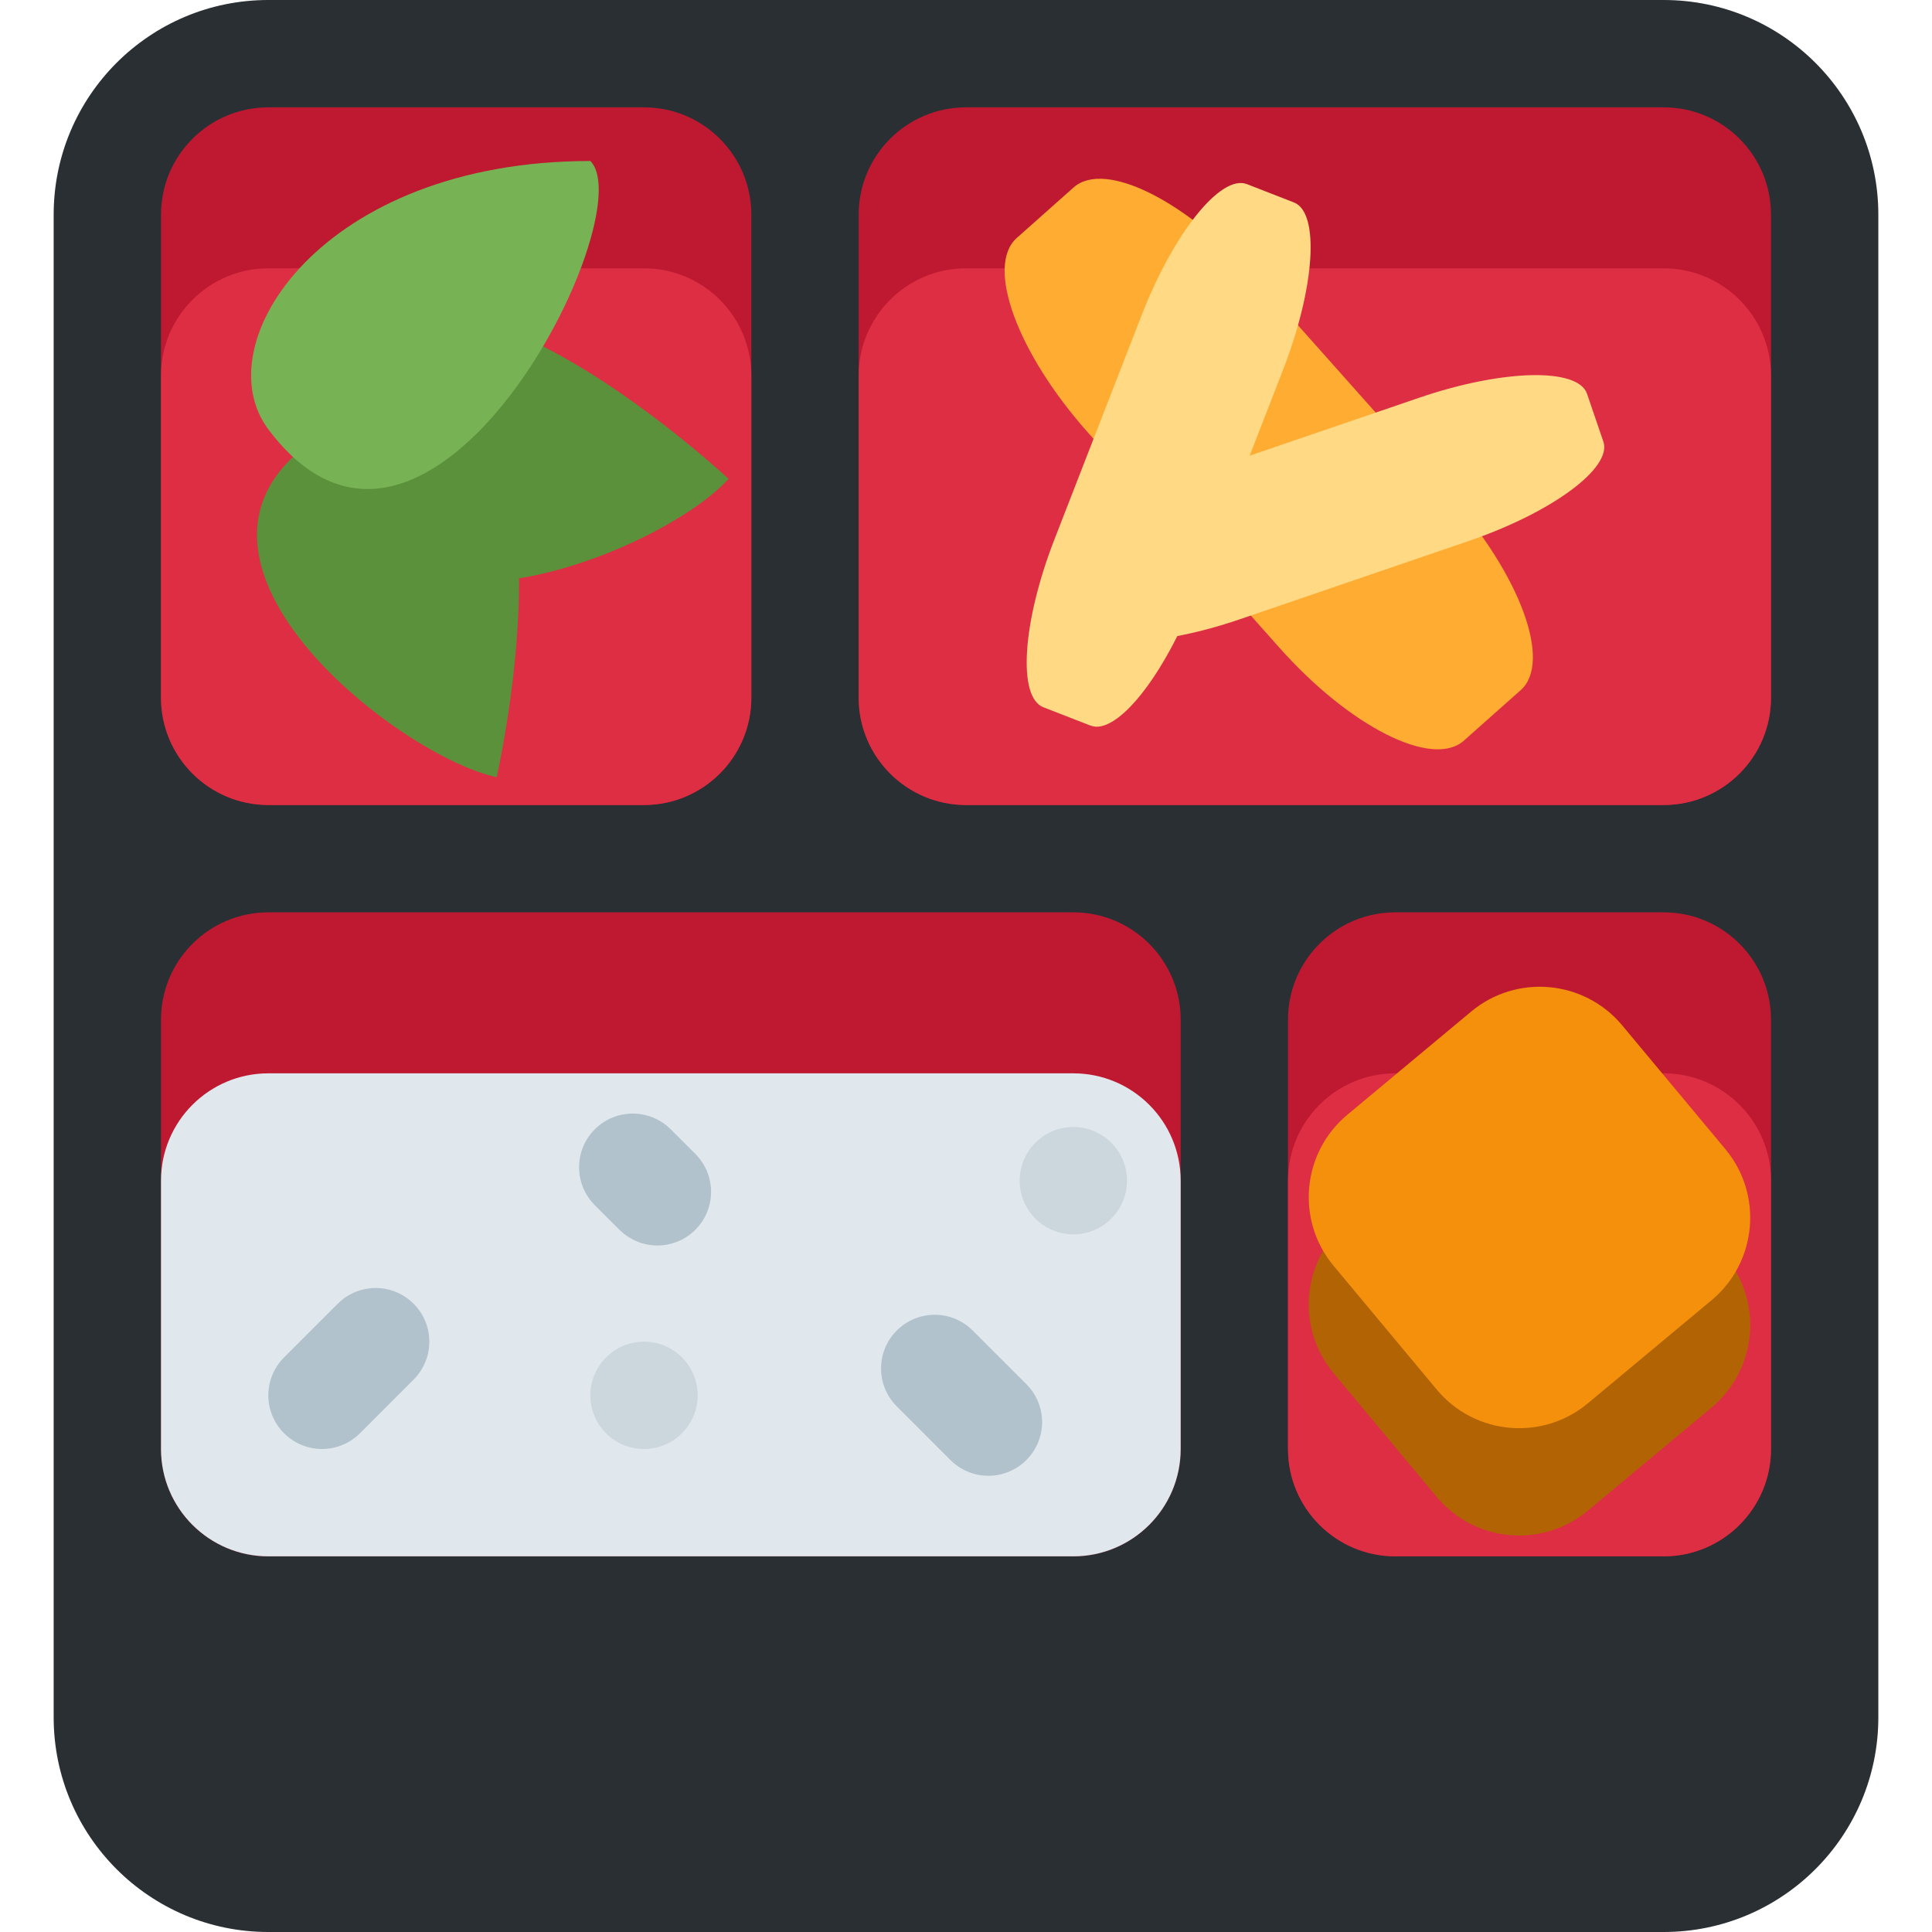
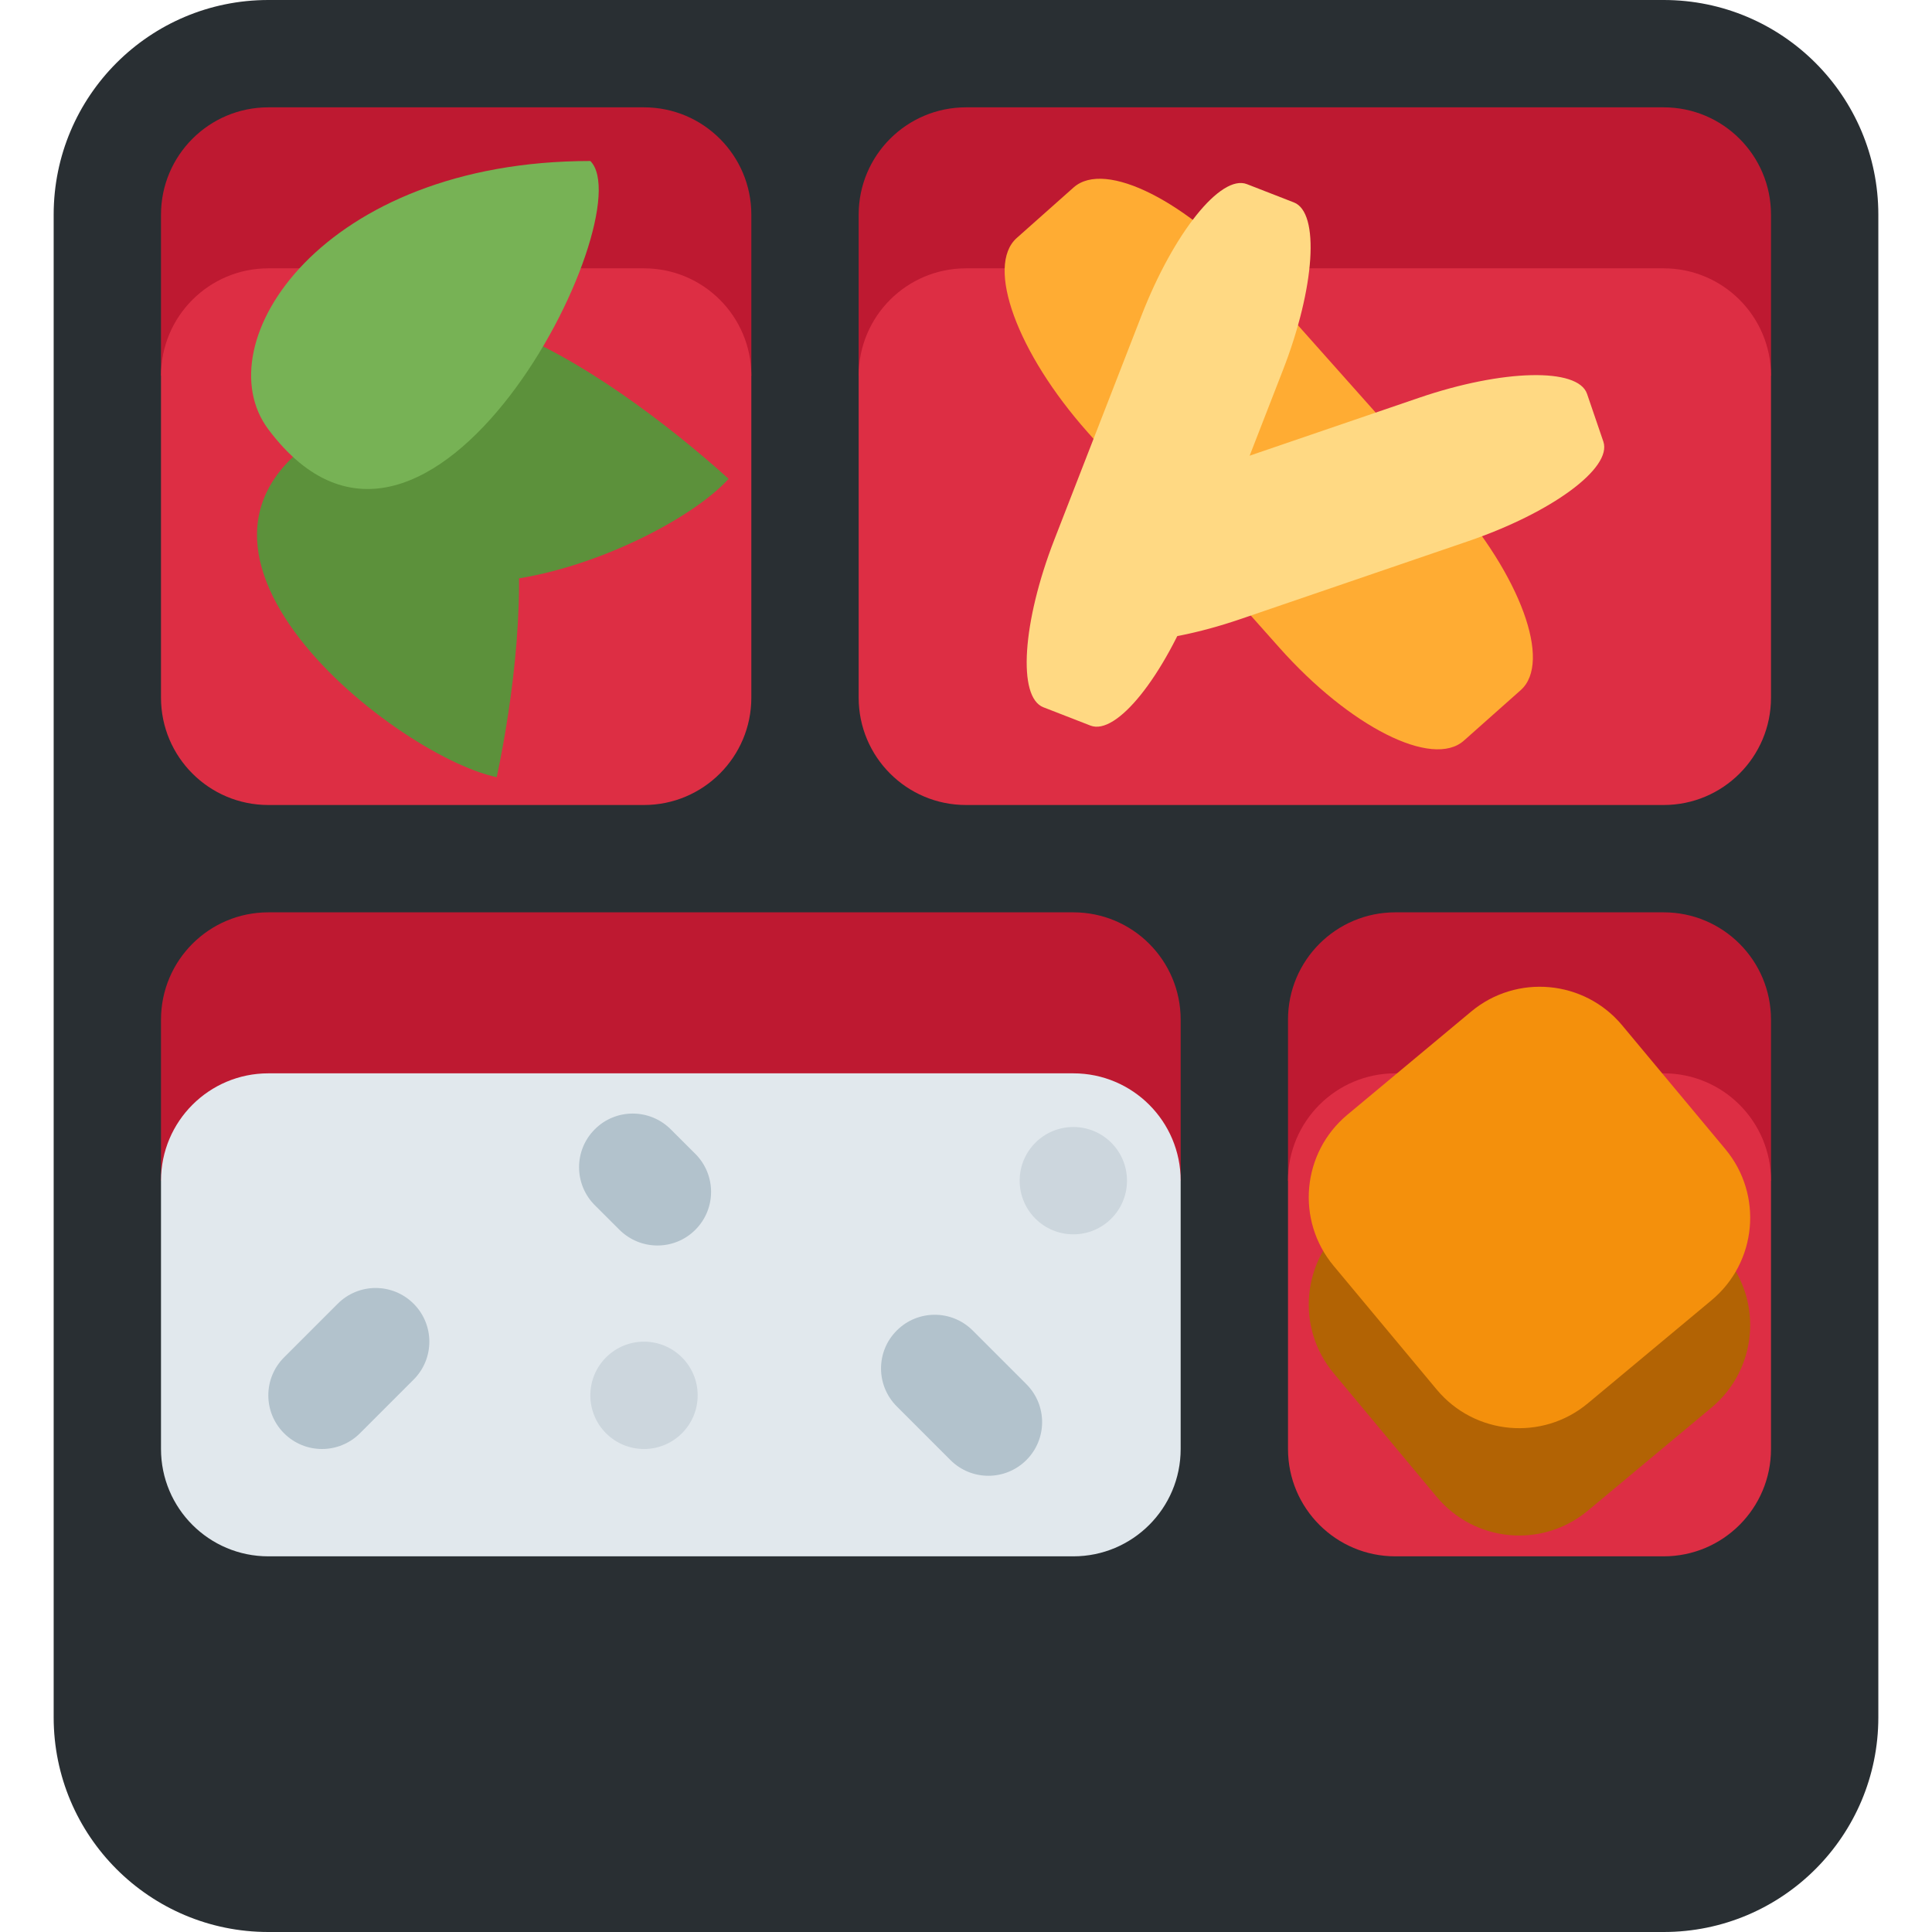
<svg xmlns="http://www.w3.org/2000/svg" viewBox="0 0 36 36">
-   <path fill="#292F33" d="M31 0H5C2.791 0 1 1.791 1 4v28c0 2.209 1.791 4 4 4h26c2.209 0 4-1.791 4-4V4c0-2.209-1.791-4-4-4z" />
+   <path fill="#292f33" d="M 1,4 a 4,4 0 01 4,-4 h26 a 4,4 0 01 4,4 v28 a 4,4 0 01 -4,4 h-26 a 4,4 0 01 -4,-4 v-28 Z" />
  <path fill="#292F33" d="M14 11c0 2.209-1.791 4-4 4H9c-2.209 0-4-1.791-4-4V9c0-2.209 1.791-4 4-4h1c2.209 0 4 1.791 4 4v2z" />
-   <path fill="#BE1931" d="M22 27c0 1.104-.896 2-2 2H5c-1.104 0-2-.896-2-2v-8c0-1.104.896-2 2-2h15c1.104 0 2 .896 2 2v8zm11-8c0-1.104-.896-2-2-2h-5c-1.104 0-2 .896-2 2v8c0 1.104.896 2 2 2h5c1.104 0 2-.896 2-2v-8zM16 4c0-1.104.896-2 2-2h13c1.104 0 2 .896 2 2v9c0 1.104-.896 2-2 2H18c-1.104 0-2-.896-2-2V4zm-2 9c0 1.104-.896 2-2 2H5c-1.104 0-2-.896-2-2V4c0-1.104.896-2 2-2h7c1.104 0 2 .896 2 2v9z" />
-   <path fill="#DD2E44" d="M14 13c0 1.104-.896 2-2 2H5c-1.104 0-2-.896-2-2V7c0-1.104.896-2 2-2h7c1.104 0 2 .896 2 2v6zm19 0c0 1.104-.896 2-2 2H18c-1.104 0-2-.896-2-2V7c0-1.104.896-2 2-2h13c1.104 0 2 .896 2 2v6z" />
-   <path fill="#E1E8ED" d="M22 27c0 1.104-.896 2-2 2H5c-1.104 0-2-.896-2-2v-5c0-1.104.896-2 2-2h15c1.104 0 2 .896 2 2v5z" />
-   <path fill="#DD2E44" d="M33 27c0 1.104-.896 2-2 2h-5c-1.104 0-2-.896-2-2v-5c0-1.104.896-2 2-2h5c1.104 0 2 .896 2 2v5z" />
+   <path fill="#be1931" d="M 3,19 a 2,2 0 01 2,-2 h15 a 2,2 0 01 2,2 v3 h-19 Z" />
+   <path fill="#be1931" d="M 24,19 a 2,2 0 01 2,-2 h5 a 2,2 0 01 2,2 v3 h-9 Z" />
+   <path fill="#be1931" d="M 16,4 a 2,2 0 01 2,-2 h13 a 2,2 0 01 2,2 v3 h-17 Z" />
+   <path fill="#be1931" d="M 3,4 a 2,2 0 01 2,-2 h7 a 2,2 0 01 2,2 v3 h-11 Z" />
+   <path fill="#dd2e44" d="M 3,7 a 2,2 0 01 2,-2 h7 a 2,2 0 01 2,2 v6 a 2,2 0 01 -2,2 h-7 a 2,2 0 01 -2,-2 v-6 Z" />
+   <path fill="#dd2e44" d="M 16,7 a 2,2 0 01 2,-2 h13 a 2,2 0 01 2,2 v6 a 2,2 0 01 -2,2 h-13 a 2,2 0 01 -2,-2 v-6 Z" />
+   <path fill="#dd2e44" d="M 24,22 a 2,2 0 01 2,-2 h5 a 2,2 0 01 2,2 v5 a 2,2 0 01 -2,2 h-5 a 2,2 0 01 -2,-2 v-5 Z" />
+   <path fill="#e1e8ed" d="M 3,22 a 2,2 0 01 2,-2 h15 a 2,2 0 01 2,2 v5 a 2,2 0 01 -2,2 h-15 a 2,2 0 01 -2,-2 v-5 Z" />
+   <path fill="#B2C2CC" d="M6 27c-.256 0-.512-.098-.707-.293-.391-.391-.391-1.023 0-1.414l1-1c.391-.391 1.023-.391 1.414 0s.391 1.023 0 1.414l-1 1C6.512 26.902 6.256 27 6 27zm12.417.499c-.256 0-.512-.098-.707-.293l-1-1c-.391-.391-.391-1.024 0-1.414.391-.391 1.024-.391 1.415 0l1 1c.391.391.391 1.023 0 1.414-.196.195-.452.293-.708.293zm-6.167-4.291c-.255 0-.511-.098-.707-.292l-.459-.458c-.391-.391-.392-1.023-.002-1.414.389-.392 1.023-.392 1.415-.002l.459.458c.391.391.392 1.023.002 1.414-.195.196-.451.294-.708.294z" />
+   <circle fill="#CCD6DD" cx="12" cy="26" r="1" />
+   <circle fill="#CCD6DD" cx="20" cy="22" r="1" />
  <path fill="#FFAC33" d="M27.015 9.24c1.315 1.478 1.908 3.098 1.322 3.619l-1.059.941c-.585.522-2.126-.255-3.44-1.733l-3.571-4.013c-1.314-1.479-1.907-3.099-1.321-3.62l1.059-.941c.586-.521 2.124.255 3.438 1.733l3.572 4.014z" />
  <path fill="#FFD983" d="M22.28 11.076c-.598 1.539-1.477 2.633-1.961 2.444l-.877-.341c-.485-.188-.393-1.588.205-3.126l1.625-4.178c.599-1.538 1.477-2.632 1.962-2.444l.876.341c.485.188.394 1.588-.205 3.126l-1.625 4.178z" />
  <path fill="#FFD983" d="M23.113 11.536c-1.562.535-2.965.568-3.133.076l-.305-.891c-.169-.492.962-1.324 2.522-1.858l4.242-1.45c1.562-.534 2.964-.567 3.133-.075l.304.89c.169.493-.961 1.325-2.523 1.858l-4.24 1.45z" />
  <path fill="#5C913B" d="M6.442 7.873c.373-4.106 4.907-.961 7.135 1.049-1.34 1.485-7.586 3.93-7.135-1.049z" />
  <path fill="#5C913B" d="M6.584 7.784c3.739-1.737 3.293 3.763 2.672 6.698-1.956-.414-7.206-4.59-2.672-6.698z" />
  <path fill="#77B255" d="M5 8c-1.2-1.6 1-5 6-5 1 1-3 9-6 5z" />
-   <path fill="#B2C2CC" d="M6 27c-.256 0-.512-.098-.707-.293-.391-.391-.391-1.023 0-1.414l1-1c.391-.391 1.023-.391 1.414 0s.391 1.023 0 1.414l-1 1C6.512 26.902 6.256 27 6 27zm12.417.499c-.256 0-.512-.098-.707-.293l-1-1c-.391-.391-.391-1.024 0-1.414.391-.391 1.024-.391 1.415 0l1 1c.391.391.391 1.023 0 1.414-.196.195-.452.293-.708.293zm-6.167-4.291c-.255 0-.511-.098-.707-.292l-.459-.458c-.391-.391-.392-1.023-.002-1.414.389-.392 1.023-.392 1.415-.002l.459.458c.391.391.392 1.023.002 1.414-.195.196-.451.294-.708.294z" />
  <path fill="#B26304" d="M32.149 23.412c.707.848.592 2.109-.257 2.816l-2.305 1.921c-.848.707-2.109.592-2.816-.257l-1.921-2.305c-.707-.848-.592-2.109.257-2.816l2.305-1.921c.848-.707 2.109-.592 2.816.257l1.921 2.305z" />
  <path fill="#F4900C" d="M32.149 21.412c.707.848.592 2.109-.257 2.816l-2.305 1.921c-.848.707-2.109.592-2.816-.257l-1.921-2.305c-.707-.848-.592-2.109.257-2.816l2.305-1.921c.848-.707 2.109-.592 2.816.257l1.921 2.305z" />
-   <circle fill="#CCD6DD" cx="12" cy="26" r="1" />
-   <circle fill="#CCD6DD" cx="20" cy="22" r="1" />
</svg>
